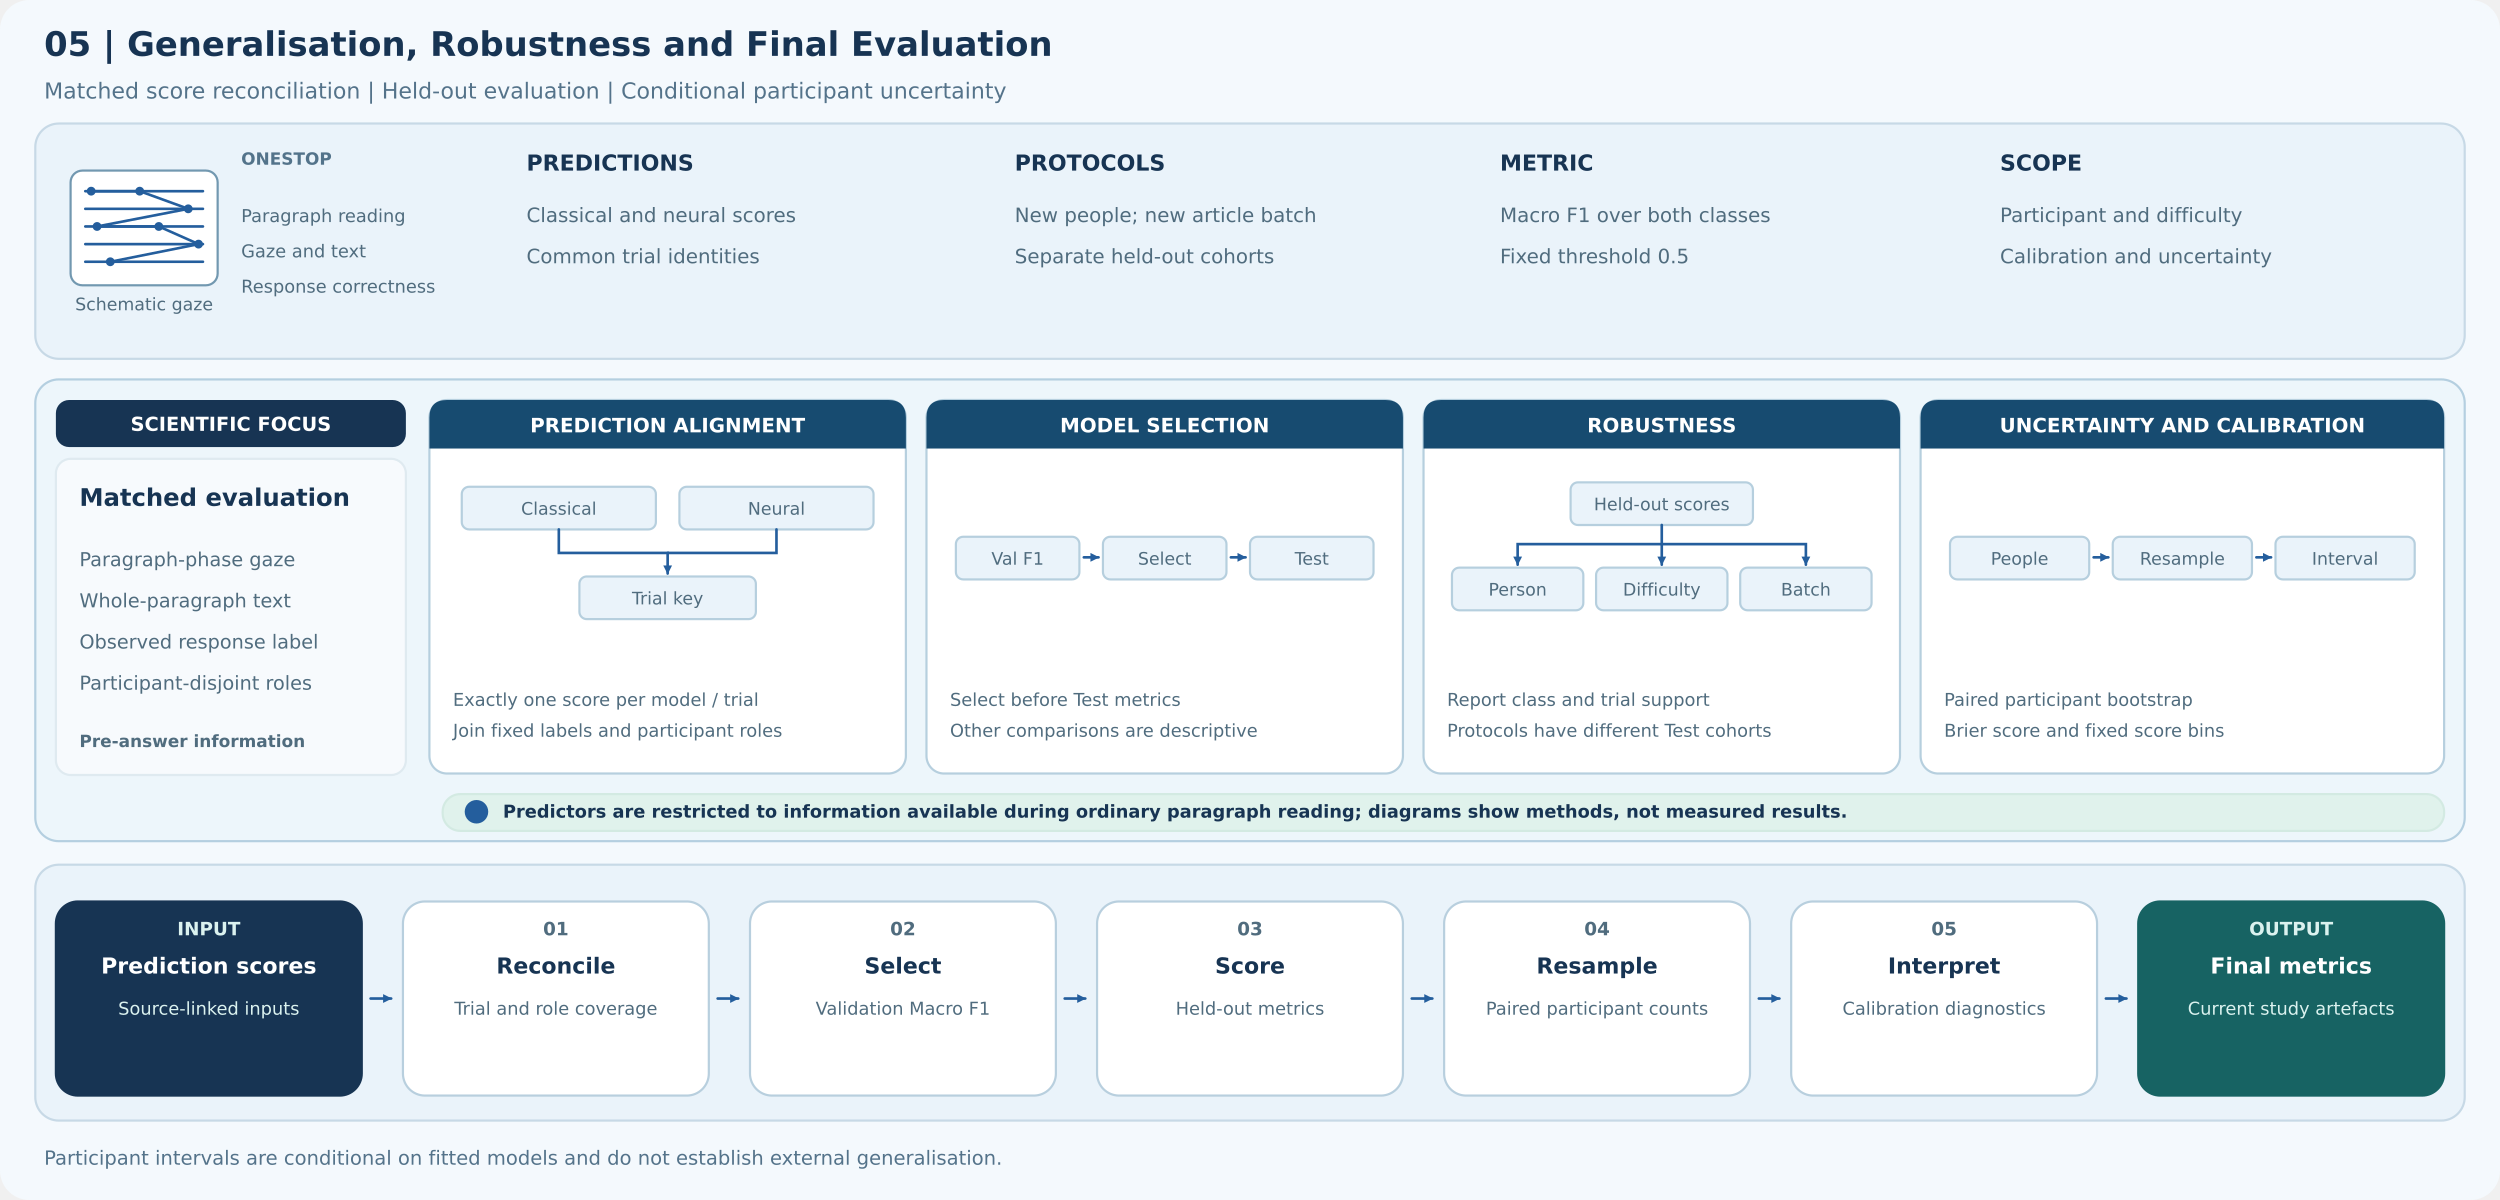
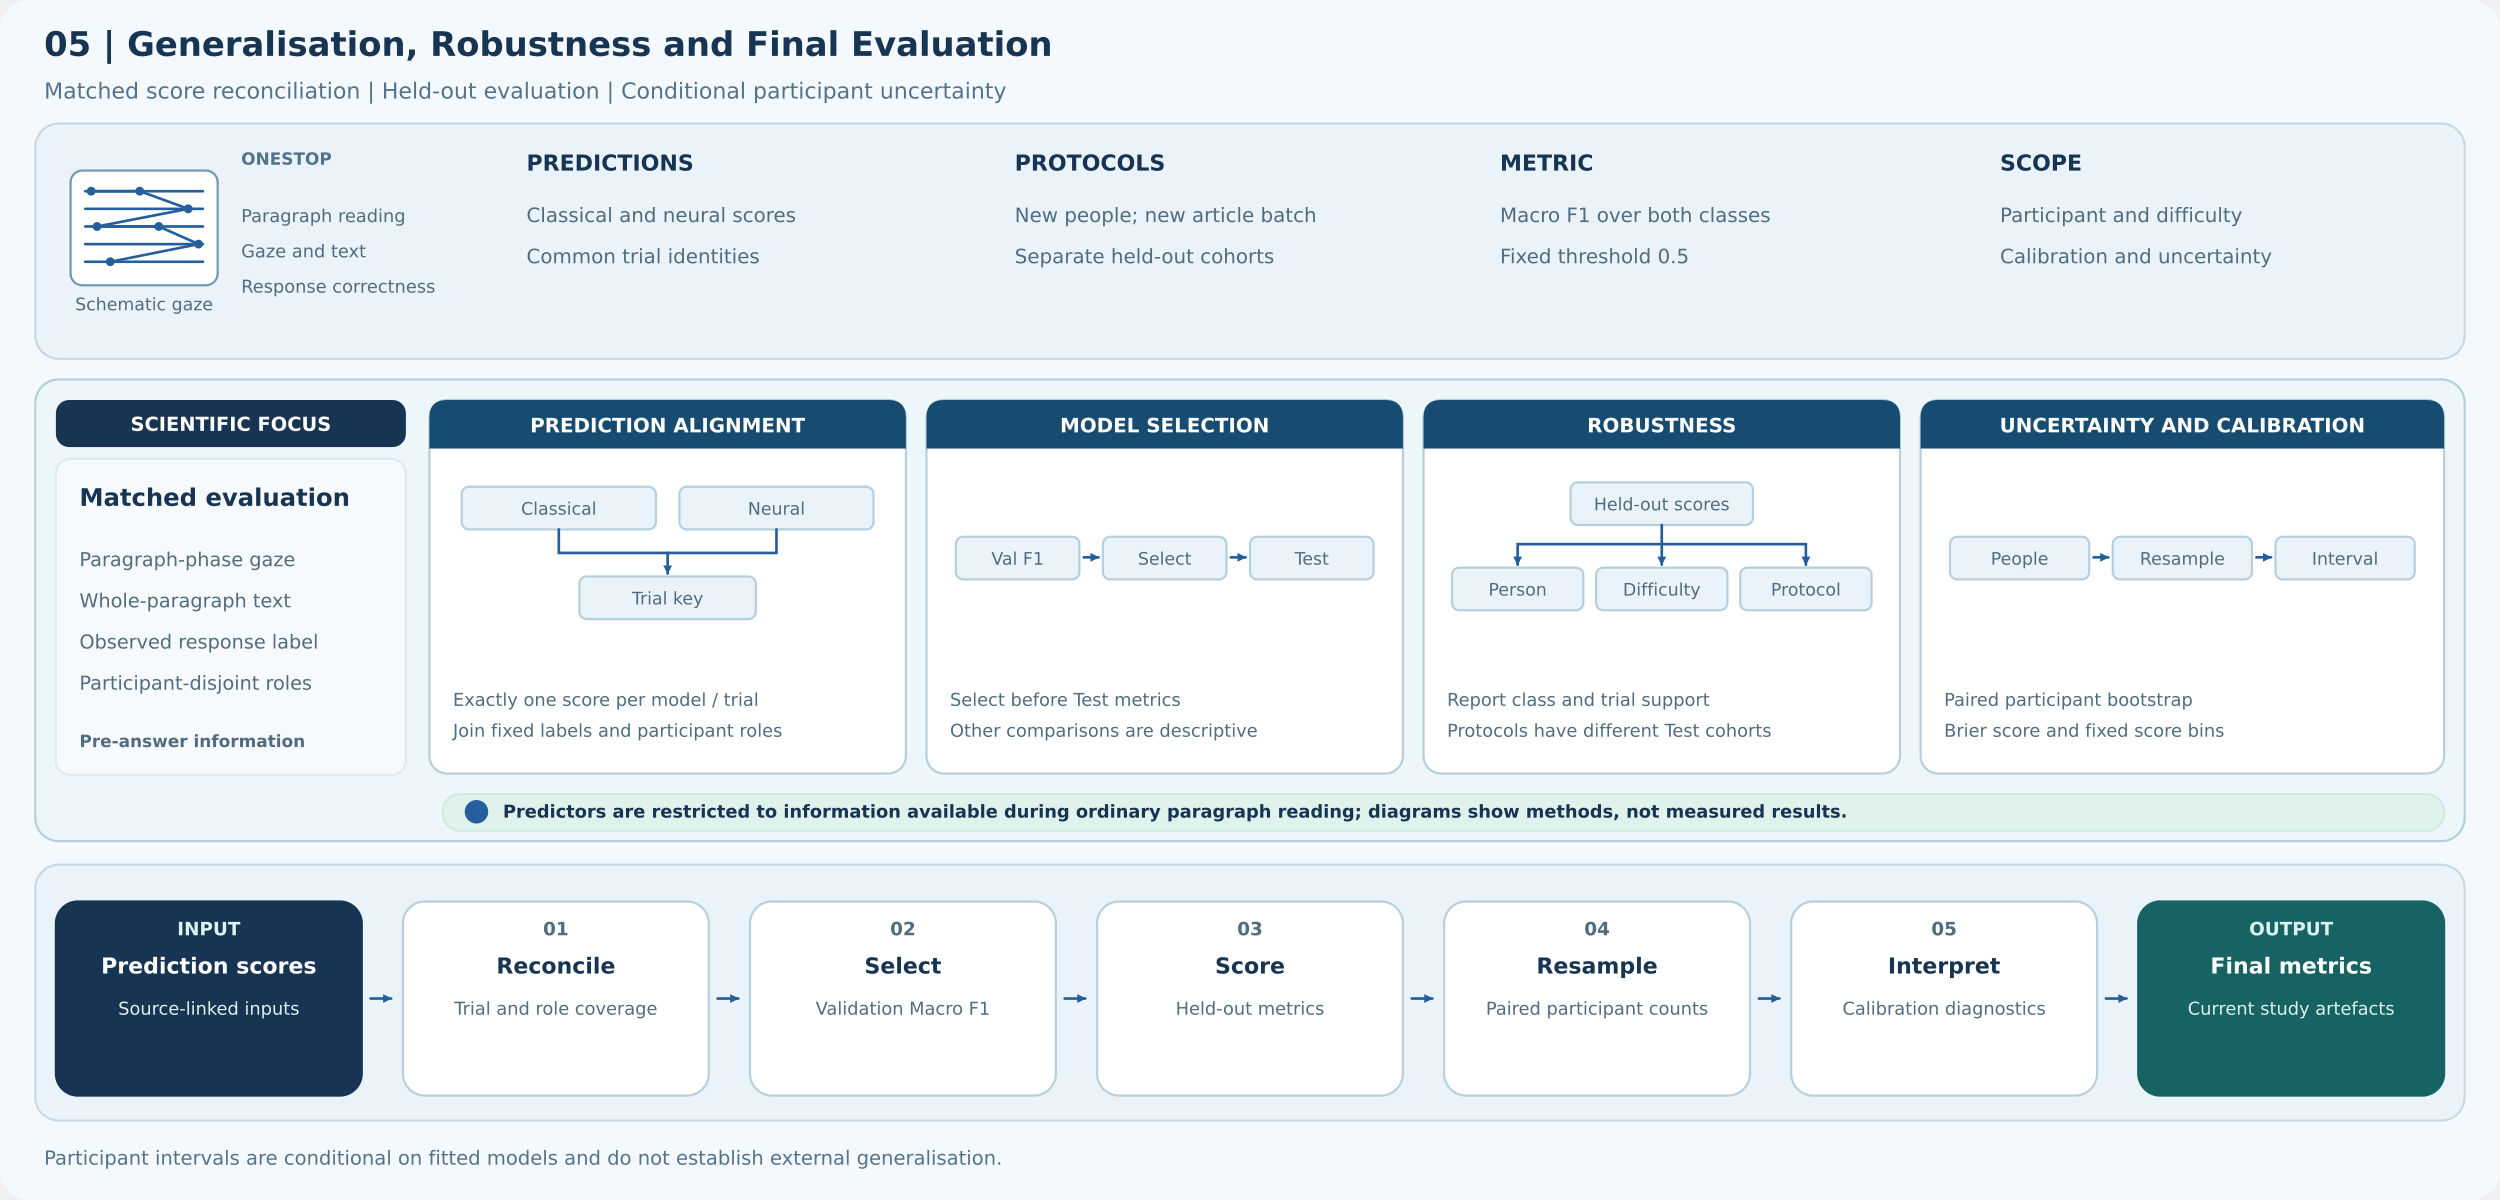
<svg xmlns="http://www.w3.org/2000/svg" width="1700" height="816" viewBox="0 0 1700 816" role="img" aria-labelledby="title desc">
  <defs>
    <marker id="arr" markerUnits="userSpaceOnUse" markerWidth="6" markerHeight="6" refX="5.5" refY="3" orient="auto">
      <path d="M0 0 L6 3 L0 6 Z" fill="#245E9D" />
    </marker>
  </defs>
  <style>text{font-family:DejaVu Sans,Arial,sans-serif}.title{font-size:23px;font-weight:700;fill:#173453}.sub{font-size:15px;fill:#54738A}.source{font-size:11.5px;font-weight:700;fill:#53738A}.context{font-size:15px;font-weight:700;fill:#173453}.context-body{font-size:13.5px;fill:#506C7E}.section{font-size:13.2px;font-weight:700;fill:#FFFFFF}.focus{font-size:16.5px;font-weight:700;fill:#173453}.focus-body{font-size:13.1px;fill:#506C7E}.qual{font-size:11.5px;font-weight:700;fill:#506C7E}.panel{font-size:13.5px;font-weight:700;fill:#FFFFFF}.body{font-size:12.1px;fill:#506C7E}.chart{font-size:11.8px;fill:#506C7E}.note{font-size:12.1px;font-weight:700;fill:#173453}.node-id{font-size:12.5px;font-weight:700;fill:#506C7E}.node-title{font-size:15px;font-weight:700;fill:#173453}.node-body{font-size:12.1px;fill:#506C7E}.terminal-id{font-size:12.5px;font-weight:700;fill:#DBF2EF}.terminal-title{font-size:15px;font-weight:700;fill:#FFFFFF}.terminal-body{font-size:12.1px;fill:#DBF2EF}.footer{font-size:13.3px;fill:#54738A}</style>
  <rect x="0" y="0" width="1700" height="816" rx="20" fill="#F4F9FD" stroke="none" stroke-width="1.5" />
  <g id="band-0-header">
    <text x="30" y="38" class="title" text-anchor="start">05 | Generalisation, Robustness and Final Evaluation</text>
    <text x="30" y="67" class="sub" text-anchor="start">Matched score reconciliation | Held-out evaluation | Conditional participant uncertainty</text>
  </g>
  <g id="band-1-context">
    <rect x="24" y="84" width="1652" height="160" rx="16" fill="#EAF3FA" stroke="#C7D9E6" stroke-width="1.5" />
    <g id="source">
      <rect x="48" y="116" width="100" height="78" rx="8" fill="#FFFFFF" stroke="#7298B0" stroke-width="1.5" />
      <path d="M58 130H138" stroke="#245E9D" stroke-width="1.8" fill="none" stroke-linecap="round" />
      <path d="M58 142H138" stroke="#245E9D" stroke-width="1.8" fill="none" stroke-linecap="round" />
      <path d="M58 154H138" stroke="#245E9D" stroke-width="1.8" fill="none" stroke-linecap="round" />
      <path d="M58 166H138" stroke="#245E9D" stroke-width="1.8" fill="none" stroke-linecap="round" />
      <path d="M58 178H138" stroke="#245E9D" stroke-width="1.8" fill="none" stroke-linecap="round" />
      <path d="M62 130L95 130L128 142L66 154L108 154L135 166L75 178" stroke="#245E9D" stroke-width="1.8" fill="none" stroke-linecap="round" />
      <circle cx="62" cy="130" r="3" fill="#245E9D" />
      <circle cx="95" cy="130" r="3" fill="#245E9D" />
      <circle cx="128" cy="142" r="3" fill="#245E9D" />
      <circle cx="66" cy="154" r="3" fill="#245E9D" />
      <circle cx="108" cy="154" r="3" fill="#245E9D" />
      <circle cx="135" cy="166" r="3" fill="#245E9D" />
      <circle cx="75" cy="178" r="3" fill="#245E9D" />
      <text x="98" y="211" class="chart" text-anchor="middle">Schematic gaze</text>
      <text x="164" y="112" class="source" text-anchor="start">ONESTOP</text>
      <text x="164" y="151" class="body" text-anchor="start">Paragraph reading</text>
      <text x="164" y="175" class="body" text-anchor="start">Gaze and text</text>
      <text x="164" y="199" class="body" text-anchor="start">Response correctness</text>
    </g>
    <g id="context-module-1">
      <text x="358" y="116" class="context" text-anchor="start">PREDICTIONS</text>
      <text x="358" y="151" class="context-body" text-anchor="start">Classical and neural scores</text>
      <text x="358" y="179" class="context-body" text-anchor="start">Common trial identities</text>
    </g>
    <g id="context-module-2">
      <text x="690" y="116" class="context" text-anchor="start">PROTOCOLS</text>
      <text x="690" y="151" class="context-body" text-anchor="start">New people; new article batch</text>
      <text x="690" y="179" class="context-body" text-anchor="start">Separate held-out cohorts</text>
    </g>
    <g id="context-module-3">
      <text x="1020" y="116" class="context" text-anchor="start">METRIC</text>
      <text x="1020" y="151" class="context-body" text-anchor="start">Macro F1 over both classes</text>
      <text x="1020" y="179" class="context-body" text-anchor="start">Fixed threshold 0.5</text>
    </g>
    <g id="context-module-4">
      <text x="1360" y="116" class="context" text-anchor="start">SCOPE</text>
      <text x="1360" y="151" class="context-body" text-anchor="start">Participant and difficulty</text>
      <text x="1360" y="179" class="context-body" text-anchor="start">Calibration and uncertainty</text>
    </g>
  </g>
  <g id="band-2-analysis">
    <rect x="24" y="258" width="1652" height="314" rx="16" fill="#EDF6FB" stroke="#B4CFE0" stroke-width="1.5" />
    <g id="focus">
      <rect x="38" y="272" width="238" height="32" rx="9" fill="#173453" stroke="none" stroke-width="1.5" />
      <text x="157" y="293" class="section" text-anchor="middle">SCIENTIFIC FOCUS</text>
      <rect x="38" y="312" width="238" height="215" rx="10" fill="#F7FAFD" stroke="#DFEAF0" stroke-width="1.5" />
      <text x="54" y="344" class="focus" text-anchor="start">Matched evaluation</text>
      <text x="54" y="385" class="focus-body" text-anchor="start">Paragraph-phase gaze</text>
      <text x="54" y="413" class="focus-body" text-anchor="start">Whole-paragraph text</text>
      <text x="54" y="441" class="focus-body" text-anchor="start">Observed response label</text>
      <text x="54" y="469" class="focus-body" text-anchor="start">Participant-disjoint roles</text>
      <text x="54" y="508" class="qual" text-anchor="start">Pre-answer information</text>
    </g>
    <g id="evidence-panel-1">
      <rect id="evidence-card-1" x="292" y="272" width="324" height="254" rx="12" fill="#FFFFFF" stroke="#B6CFDE" stroke-width="1.5" />
      <path d="M292 284 Q292 272 304 272 H604 Q616 272 616 284 V305 H292 Z" fill="#174B70" />
      <text x="454" y="294" class="panel" text-anchor="middle">PREDICTION ALIGNMENT</text>
      <g data-diagram="join" aria-label="Methodological schematic">
        <rect x="314" y="331" width="132" height="29" rx="5" fill="#EAF3FA" stroke="#B6CFDE" stroke-width="1.5" />
        <text x="380" y="350" class="chart" text-anchor="middle">Classical</text>
        <rect x="462" y="331" width="132" height="29" rx="5" fill="#EAF3FA" stroke="#B6CFDE" stroke-width="1.5" />
        <text x="528" y="350" class="chart" text-anchor="middle">Neural</text>
        <path d="M380 360V376H454V390" stroke="#245E9D" stroke-width="1.8" fill="none" stroke-linecap="round" marker-end="url(#arr)" />
        <path d="M528 360V376H454" stroke="#245E9D" stroke-width="1.8" fill="none" stroke-linecap="round" />
        <rect x="394" y="392" width="120" height="29" rx="5" fill="#EAF3FA" stroke="#B6CFDE" stroke-width="1.5" />
        <text x="454" y="411" class="chart" text-anchor="middle">Trial key</text>
      </g>
      <text x="308" y="480" class="body" text-anchor="start">Exactly one score per model / trial</text>
      <text x="308" y="501" class="body" text-anchor="start">Join fixed labels and participant roles</text>
    </g>
    <g id="evidence-panel-2">
      <rect id="evidence-card-2" x="630" y="272" width="324" height="254" rx="12" fill="#FFFFFF" stroke="#B6CFDE" stroke-width="1.5" />
      <path d="M630 284 Q630 272 642 272 H942 Q954 272 954 284 V305 H630 Z" fill="#174B70" />
      <text x="792" y="294" class="panel" text-anchor="middle">MODEL SELECTION</text>
      <g data-diagram="flow" aria-label="Methodological schematic">
        <rect x="650" y="365" width="84" height="29" rx="5" fill="#EAF3FA" stroke="#B6CFDE" stroke-width="1.5" />
        <text x="692" y="384" class="chart" text-anchor="middle">Val F1</text>
        <path d="M737 379H747" stroke="#245E9D" stroke-width="1.8" fill="none" stroke-linecap="round" marker-end="url(#arr)" />
        <rect x="750" y="365" width="84" height="29" rx="5" fill="#EAF3FA" stroke="#B6CFDE" stroke-width="1.5" />
        <text x="792" y="384" class="chart" text-anchor="middle">Select</text>
        <path d="M837 379H847" stroke="#245E9D" stroke-width="1.8" fill="none" stroke-linecap="round" marker-end="url(#arr)" />
        <rect x="850" y="365" width="84" height="29" rx="5" fill="#EAF3FA" stroke="#B6CFDE" stroke-width="1.5" />
        <text x="892" y="384" class="chart" text-anchor="middle">Test</text>
      </g>
      <text x="646" y="480" class="body" text-anchor="start">Select before Test metrics</text>
      <text x="646" y="501" class="body" text-anchor="start">Other comparisons are descriptive</text>
    </g>
    <g id="evidence-panel-3">
      <rect id="evidence-card-3" x="968" y="272" width="324" height="254" rx="12" fill="#FFFFFF" stroke="#B6CFDE" stroke-width="1.5" />
      <path d="M968 284 Q968 272 980 272 H1280 Q1292 272 1292 284 V305 H968 Z" fill="#174B70" />
      <text x="1130" y="294" class="panel" text-anchor="middle">ROBUSTNESS</text>
      <g data-diagram="branch" aria-label="Methodological schematic">
        <rect x="1068" y="328" width="124" height="29" rx="5" fill="#EAF3FA" stroke="#B6CFDE" stroke-width="1.5" />
        <text x="1130" y="347" class="chart" text-anchor="middle">Held-out scores</text>
        <path d="M1130 370H1032V384" stroke="#245E9D" stroke-width="1.8" fill="none" stroke-linecap="round" marker-end="url(#arr)" />
        <rect x="987.333" y="386" width="89.333" height="29" rx="5" fill="#EAF3FA" stroke="#B6CFDE" stroke-width="1.5" />
        <text x="1032" y="405" class="chart" text-anchor="middle">Person</text>
        <path d="M1130 357V384" stroke="#245E9D" stroke-width="1.8" fill="none" stroke-linecap="round" marker-end="url(#arr)" />
        <rect x="1085.333" y="386" width="89.333" height="29" rx="5" fill="#EAF3FA" stroke="#B6CFDE" stroke-width="1.5" />
        <text x="1130" y="405" class="chart" text-anchor="middle">Difficulty</text>
        <path d="M1130 370H1228V384" stroke="#245E9D" stroke-width="1.8" fill="none" stroke-linecap="round" marker-end="url(#arr)" />
        <rect x="1183.333" y="386" width="89.333" height="29" rx="5" fill="#EAF3FA" stroke="#B6CFDE" stroke-width="1.5" />
-         <text x="1228" y="405" class="chart" text-anchor="middle">Batch</text>
+         <text x="1228" y="405" class="chart" text-anchor="middle">Protocol</text>
      </g>
      <text x="984" y="480" class="body" text-anchor="start">Report class and trial support</text>
      <text x="984" y="501" class="body" text-anchor="start">Protocols have different Test cohorts</text>
    </g>
    <g id="evidence-panel-4">
      <rect id="evidence-card-4" x="1306" y="272" width="356" height="254" rx="12" fill="#FFFFFF" stroke="#B6CFDE" stroke-width="1.5" />
      <path d="M1306 284 Q1306 272 1318 272 H1650 Q1662 272 1662 284 V305 H1306 Z" fill="#174B70" />
      <text x="1484" y="294" class="panel" text-anchor="middle">UNCERTAINTY AND CALIBRATION</text>
      <g data-diagram="flow" aria-label="Methodological schematic">
        <rect x="1326" y="365" width="94.667" height="29" rx="5" fill="#EAF3FA" stroke="#B6CFDE" stroke-width="1.5" />
        <text x="1373.333" y="384" class="chart" text-anchor="middle">People</text>
        <path d="M1423.667 379H1433.667" stroke="#245E9D" stroke-width="1.8" fill="none" stroke-linecap="round" marker-end="url(#arr)" />
        <rect x="1436.667" y="365" width="94.667" height="29" rx="5" fill="#EAF3FA" stroke="#B6CFDE" stroke-width="1.5" />
        <text x="1484" y="384" class="chart" text-anchor="middle">Resample</text>
        <path d="M1534.333 379H1544.333" stroke="#245E9D" stroke-width="1.8" fill="none" stroke-linecap="round" marker-end="url(#arr)" />
        <rect x="1547.333" y="365" width="94.667" height="29" rx="5" fill="#EAF3FA" stroke="#B6CFDE" stroke-width="1.5" />
        <text x="1594.667" y="384" class="chart" text-anchor="middle">Interval</text>
      </g>
      <text x="1322" y="480" class="body" text-anchor="start">Paired participant bootstrap</text>
      <text x="1322" y="501" class="body" text-anchor="start">Brier score and fixed score bins</text>
    </g>
    <rect x="301" y="540" width="1361" height="25" rx="12" fill="#E0F2EC" stroke="#D3EAE2" stroke-width="1.5" />
    <circle cx="324" cy="552" r="8" fill="#245E9D" />
    <text x="342" y="556" class="note" text-anchor="start">Predictors are restricted to information available during ordinary paragraph reading; diagrams show methods, not measured results.</text>
  </g>
  <g id="band-3-workflow">
    <rect x="24" y="588" width="1652" height="174" rx="16" fill="#EAF3FA" stroke="#C7D9E6" stroke-width="1.5" />
    <g id="workflow-node-0">
      <rect x="38" y="613" width="208" height="132" rx="15" fill="#173453" stroke="#173453" stroke-width="1.5" />
      <text x="142" y="636" class="terminal-id" text-anchor="middle">INPUT</text>
      <text x="142" y="662" class="terminal-title" text-anchor="middle">Prediction scores</text>
      <text x="142" y="690" class="terminal-body" text-anchor="middle">Source-linked inputs</text>
    </g>
    <g id="workflow-node-1">
      <rect x="274" y="613" width="208" height="132" rx="15" fill="#FFFFFF" stroke="#B8CFDE" stroke-width="1.5" />
      <text x="378" y="636" class="node-id" text-anchor="middle">01</text>
      <text x="378" y="662" class="node-title" text-anchor="middle">Reconcile</text>
      <text x="378" y="690" class="node-body" text-anchor="middle">Trial and role coverage</text>
    </g>
    <g id="workflow-node-2">
      <rect x="510" y="613" width="208" height="132" rx="15" fill="#FFFFFF" stroke="#B8CFDE" stroke-width="1.5" />
      <text x="614" y="636" class="node-id" text-anchor="middle">02</text>
      <text x="614" y="662" class="node-title" text-anchor="middle">Select</text>
      <text x="614" y="690" class="node-body" text-anchor="middle">Validation Macro F1</text>
    </g>
    <g id="workflow-node-3">
      <rect x="746" y="613" width="208" height="132" rx="15" fill="#FFFFFF" stroke="#B8CFDE" stroke-width="1.5" />
      <text x="850" y="636" class="node-id" text-anchor="middle">03</text>
      <text x="850" y="662" class="node-title" text-anchor="middle">Score</text>
      <text x="850" y="690" class="node-body" text-anchor="middle">Held-out metrics</text>
    </g>
    <g id="workflow-node-4">
      <rect x="982" y="613" width="208" height="132" rx="15" fill="#FFFFFF" stroke="#B8CFDE" stroke-width="1.5" />
      <text x="1086" y="636" class="node-id" text-anchor="middle">04</text>
      <text x="1086" y="662" class="node-title" text-anchor="middle">Resample</text>
      <text x="1086" y="690" class="node-body" text-anchor="middle">Paired participant counts</text>
    </g>
    <g id="workflow-node-5">
      <rect x="1218" y="613" width="208" height="132" rx="15" fill="#FFFFFF" stroke="#B8CFDE" stroke-width="1.5" />
      <text x="1322" y="636" class="node-id" text-anchor="middle">05</text>
      <text x="1322" y="662" class="node-title" text-anchor="middle">Interpret</text>
      <text x="1322" y="690" class="node-body" text-anchor="middle">Calibration diagnostics</text>
    </g>
    <g id="workflow-node-6">
      <rect x="1454" y="613" width="208" height="132" rx="15" fill="#176363" stroke="#176363" stroke-width="1.5" />
      <text x="1558" y="636" class="terminal-id" text-anchor="middle">OUTPUT</text>
      <text x="1558" y="662" class="terminal-title" text-anchor="middle">Final metrics</text>
      <text x="1558" y="690" class="terminal-body" text-anchor="middle">Current study artefacts</text>
    </g>
    <g id="connectors">
      <path d="M252 679H266" stroke="#245E9D" stroke-width="1.8" fill="none" stroke-linecap="round" marker-end="url(#arr)" />
      <path d="M488 679H502" stroke="#245E9D" stroke-width="1.8" fill="none" stroke-linecap="round" marker-end="url(#arr)" />
      <path d="M724 679H738" stroke="#245E9D" stroke-width="1.8" fill="none" stroke-linecap="round" marker-end="url(#arr)" />
      <path d="M960 679H974" stroke="#245E9D" stroke-width="1.8" fill="none" stroke-linecap="round" marker-end="url(#arr)" />
      <path d="M1196 679H1210" stroke="#245E9D" stroke-width="1.8" fill="none" stroke-linecap="round" marker-end="url(#arr)" />
      <path d="M1432 679H1446" stroke="#245E9D" stroke-width="1.8" fill="none" stroke-linecap="round" marker-end="url(#arr)" />
    </g>
  </g>
  <g id="band-4-summary">
    <text x="30" y="792" class="footer" text-anchor="start">Participant intervals are conditional on fitted models and do not establish external generalisation.</text>
  </g>
</svg>
